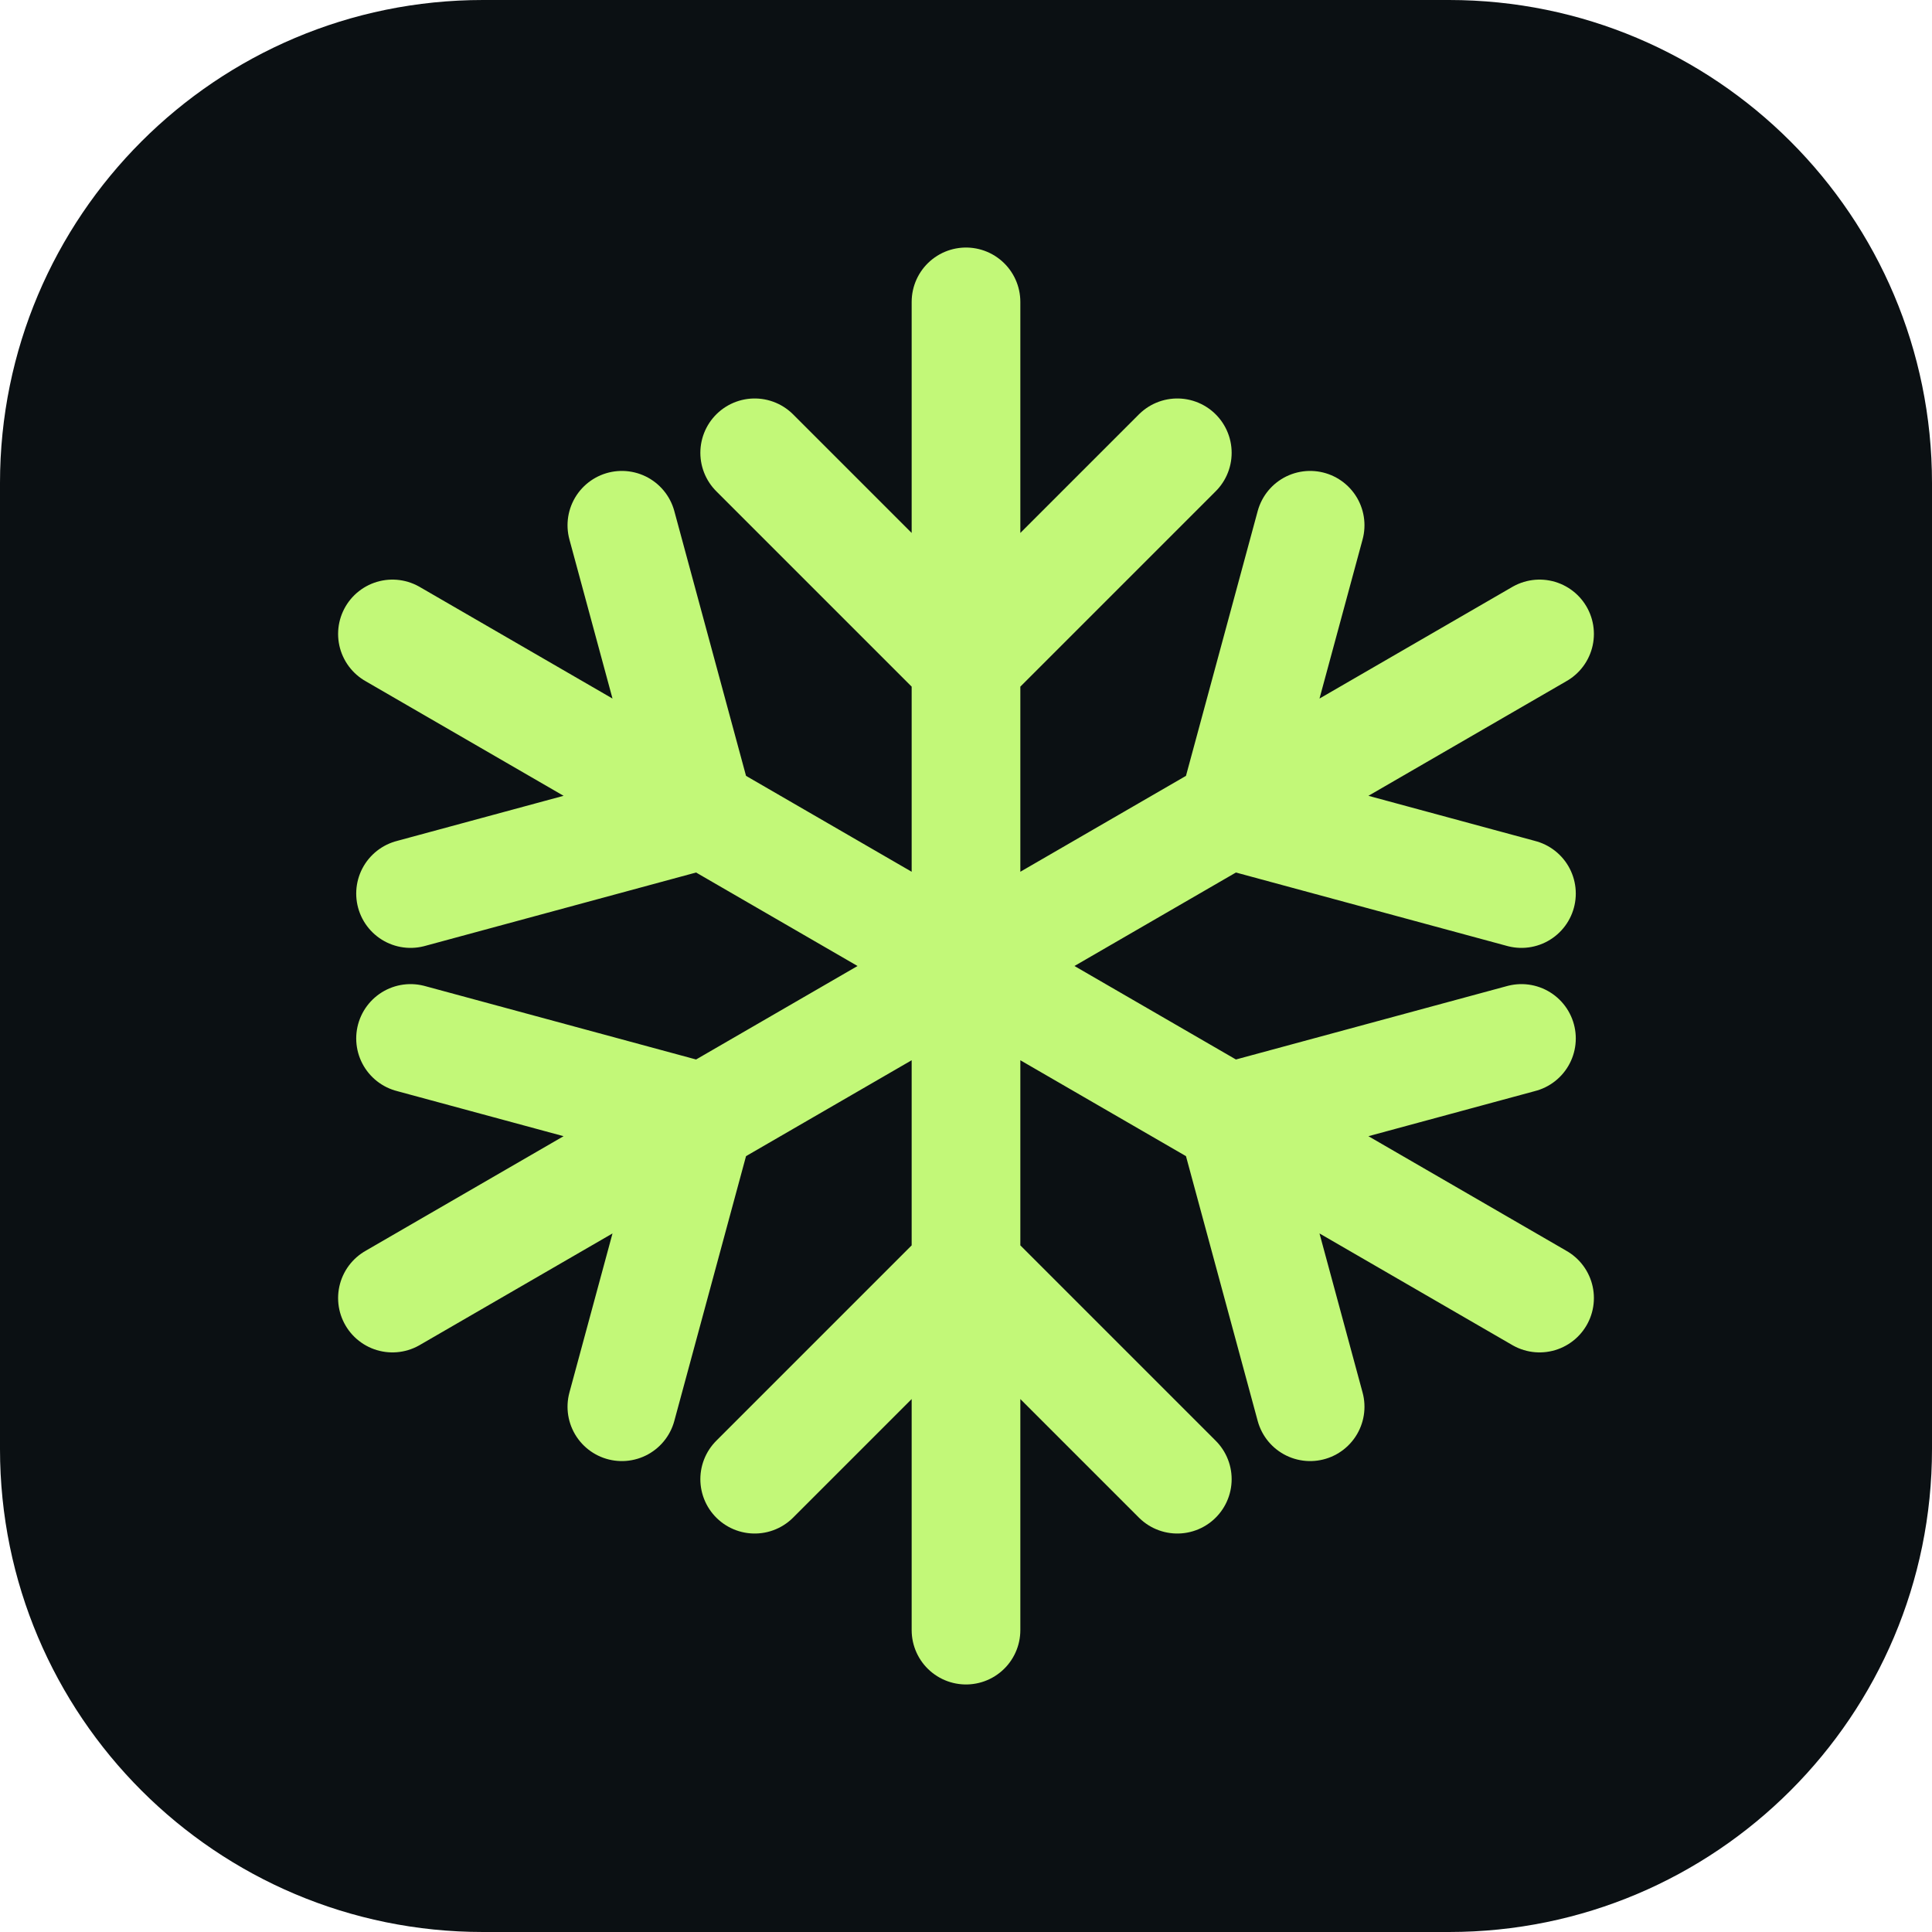
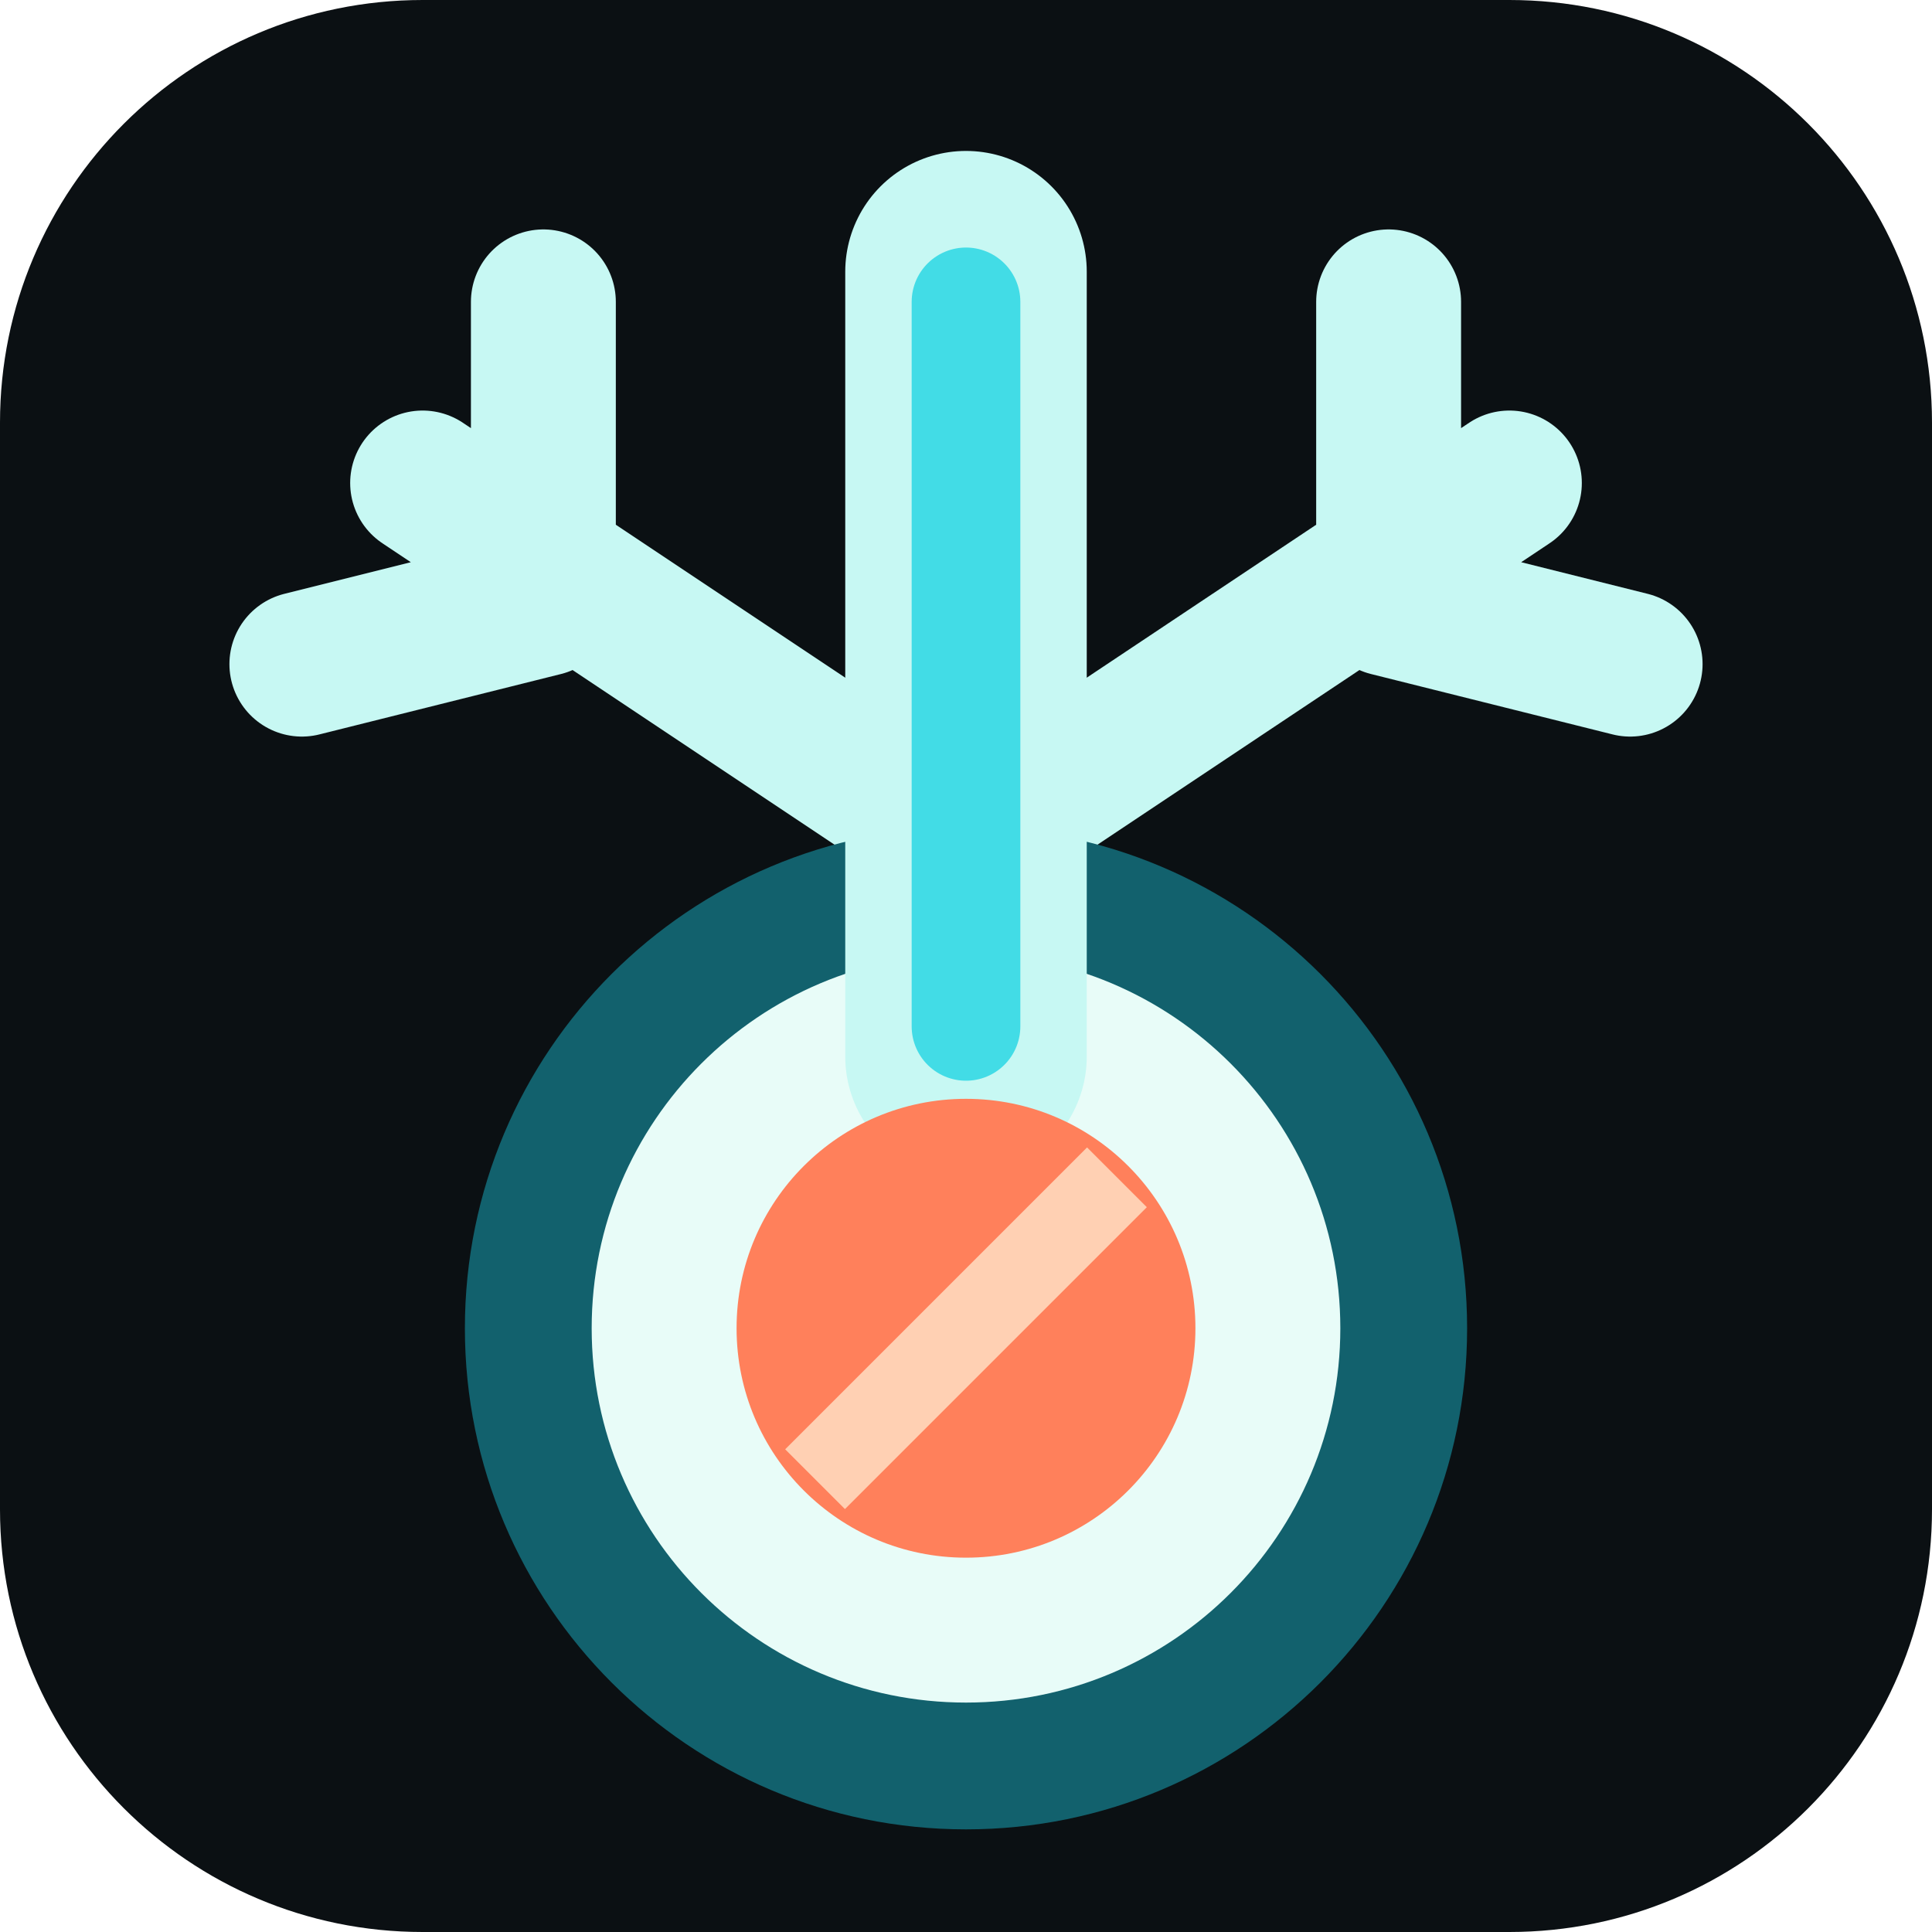
- <svg xmlns="http://www.w3.org/2000/svg" viewBox="0 0 32 32" fill="none">
-   <rect width="32" height="32" rx="8" fill="#0b1013" />
-   <g stroke="#c2f878" stroke-width="1.8" stroke-linecap="round" stroke-linejoin="round">
-     <path d="M16 5v22M6.5 10.5l19 11M6.5 21.5l19-11M12.5 7.5L16 11l3.5-3.5M12.5 24.5L16 21l3.5 3.5M6.8 14.8l4.8-1.3-1.3-4.8M21.7 23.3l-1.3-4.8 4.8-1.3M6.8 17.2l4.8 1.3-1.3 4.8M21.7 8.7l-1.3 4.8 4.8 1.3" />
-   </g>
+ <svg xmlns="http://www.w3.org/2000/svg" viewBox="0 0 32 32">
+   <rect width="32" height="32" rx="7" fill="#0b1013" />
+   <path d="m7 8 9 6 9-6M9 5v5l-4 1M23 5v5l4 1" fill="none" stroke="#c7f8f3" stroke-width="2.4" stroke-linecap="round" stroke-linejoin="round" />
+   <circle cx="16" cy="22" r="8.3" fill="#12616d" />
+   <circle cx="16" cy="22" r="6.2" fill="#e8fcf8" />
+   <path d="M16 4.5v13" stroke="#c7f8f3" stroke-width="4" stroke-linecap="round" />
+   <path d="M16 5v12" stroke="#42dce6" stroke-width="1.8" stroke-linecap="round" />
+   <circle cx="16" cy="22" r="3.8" fill="#ff805b" />
+   <path d="m13.5 24.5 5-5" stroke="#ffd0b3" stroke-width="1.4" />
</svg>
